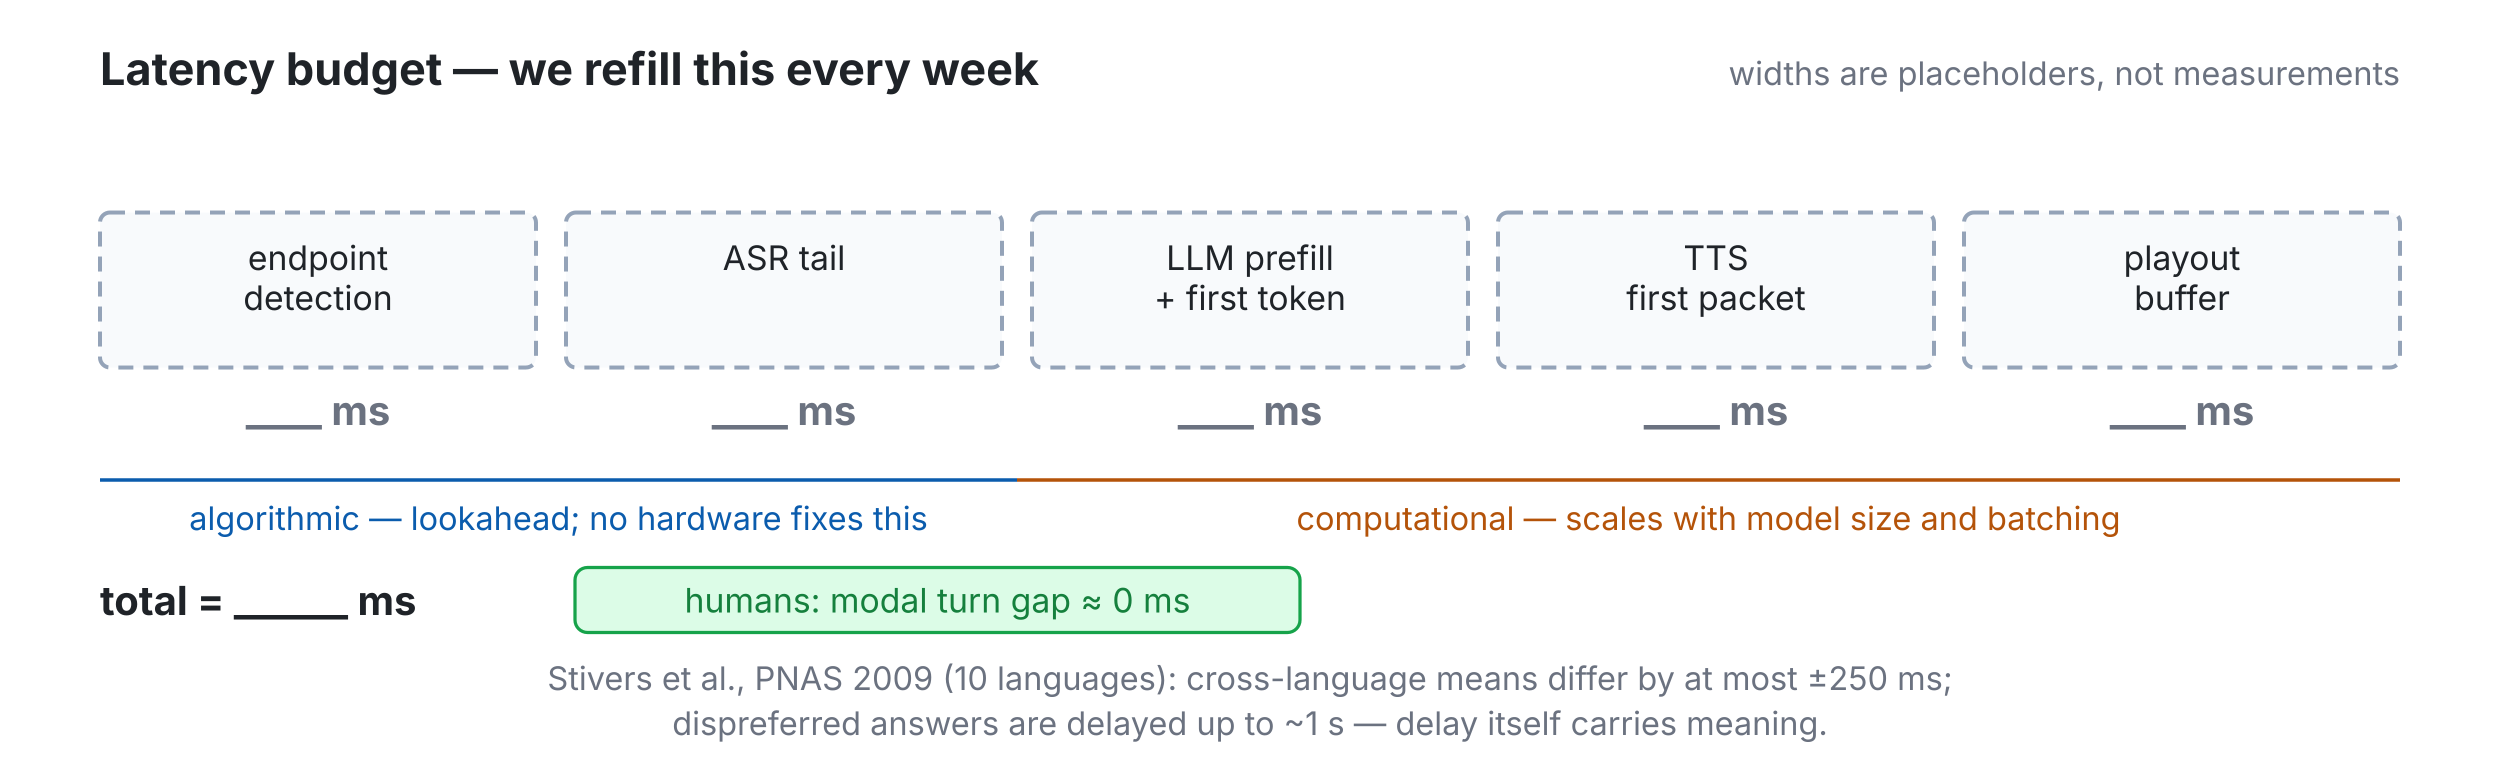
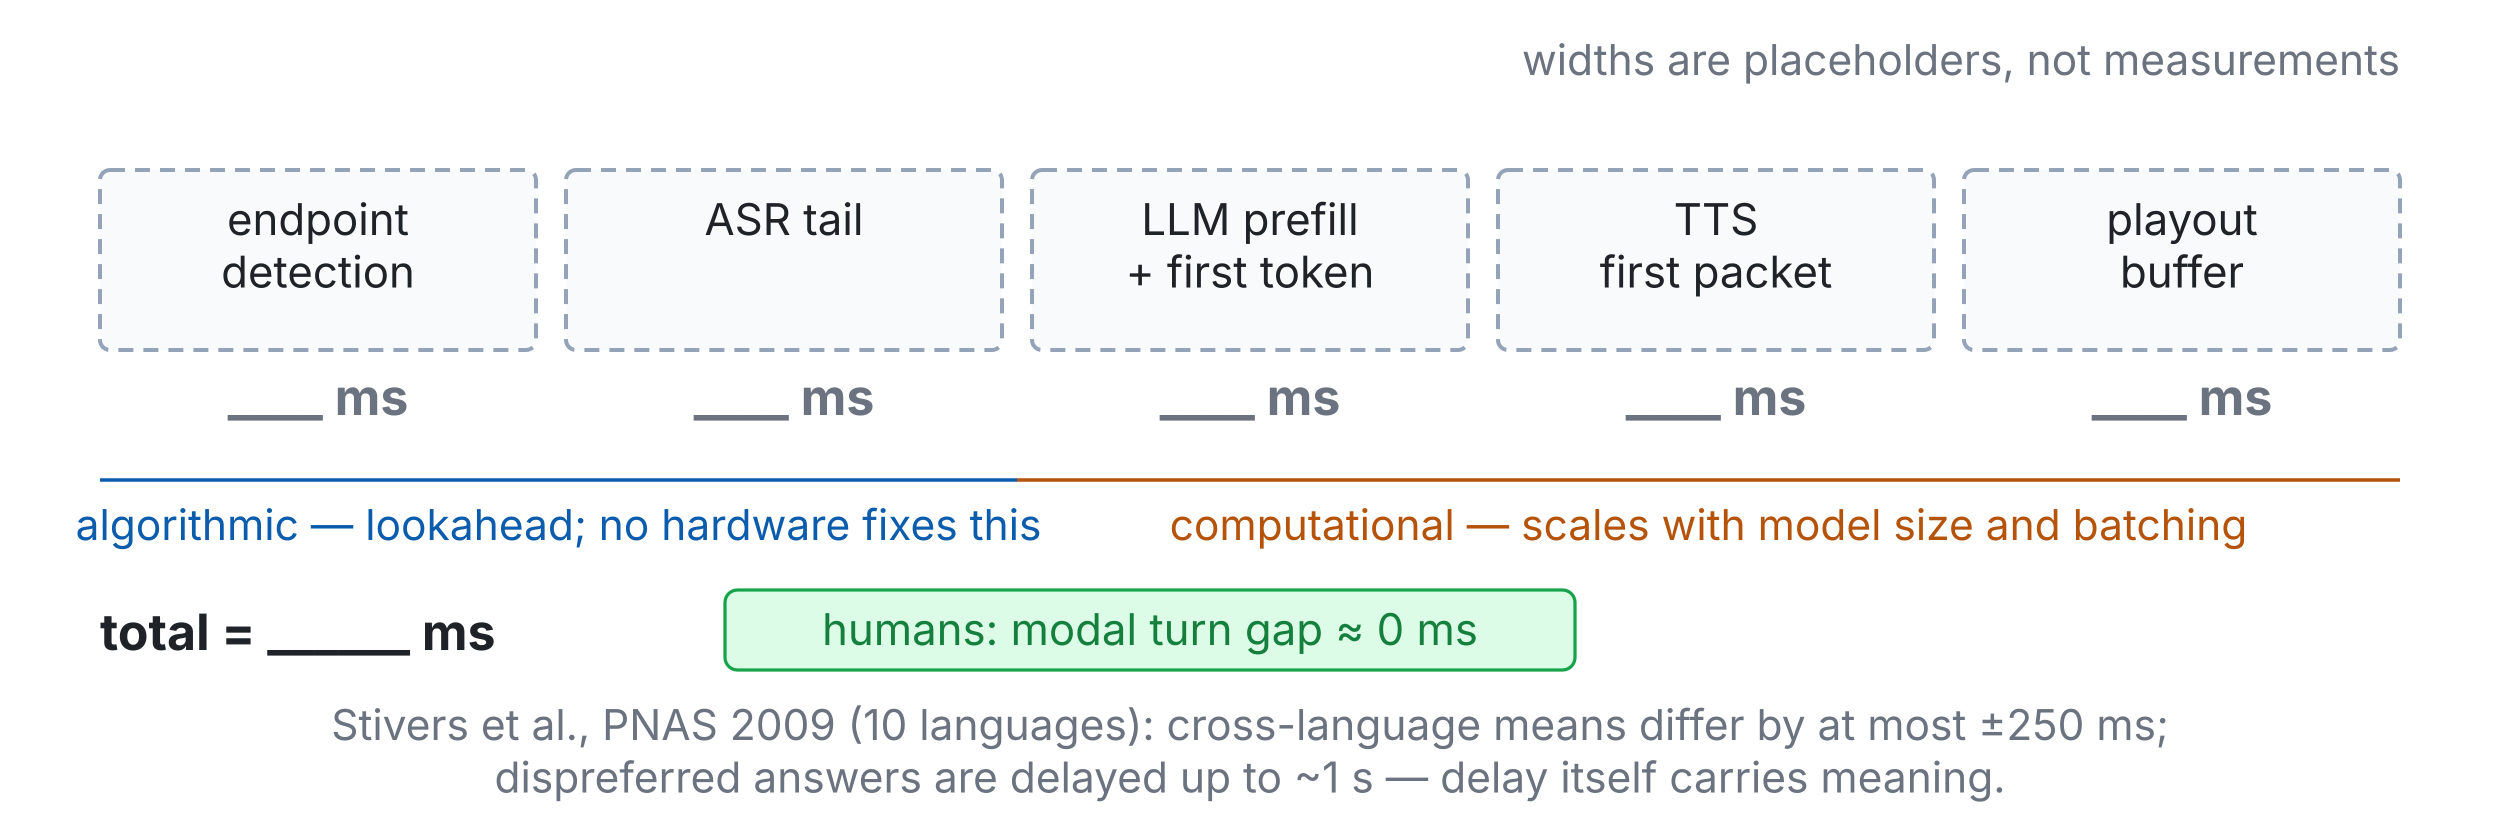
- <svg xmlns="http://www.w3.org/2000/svg" viewBox="0 0 1000 306" width="100%" role="img" font-family="system-ui,-apple-system,Segoe UI,sans-serif">
-   <text x="40" y="34" font-size="18" font-weight="700" fill="#1f2328">Latency budget — we refill this every week</text>
-   <text x="960.0" y="34.0" font-size="13" fill="#6b7280" text-anchor="end">widths are placeholders, not measurements</text>
-   <rect x="40.0" y="85.0" width="174.4" height="62" rx="4" fill="#f8fafc" stroke="#94a3b8" stroke-width="1.6" stroke-dasharray="6 4" />
-   <text x="127.2" y="108.0" font-size="13.5" fill="#1f2328" text-anchor="middle">endpoint</text>
-   <text x="127.2" y="124.0" font-size="13.5" fill="#1f2328" text-anchor="middle">detection</text>
-   <text x="127.2" y="170.0" font-size="16" font-weight="700" fill="#6b7280" text-anchor="middle">____ ms</text>
-   <rect x="226.4" y="85.0" width="174.4" height="62" rx="4" fill="#f8fafc" stroke="#94a3b8" stroke-width="1.6" stroke-dasharray="6 4" />
-   <text x="313.6" y="108.0" font-size="13.5" fill="#1f2328" text-anchor="middle">ASR tail</text>
-   <text x="313.6" y="170.0" font-size="16" font-weight="700" fill="#6b7280" text-anchor="middle">____ ms</text>
-   <rect x="412.8" y="85.0" width="174.4" height="62" rx="4" fill="#f8fafc" stroke="#94a3b8" stroke-width="1.6" stroke-dasharray="6 4" />
-   <text x="500.0" y="108.0" font-size="13.5" fill="#1f2328" text-anchor="middle">LLM prefill</text>
-   <text x="500.0" y="124.0" font-size="13.5" fill="#1f2328" text-anchor="middle">+ first token</text>
-   <text x="500.0" y="170.0" font-size="16" font-weight="700" fill="#6b7280" text-anchor="middle">____ ms</text>
-   <rect x="599.2" y="85.0" width="174.4" height="62" rx="4" fill="#f8fafc" stroke="#94a3b8" stroke-width="1.6" stroke-dasharray="6 4" />
-   <text x="686.4" y="108.0" font-size="13.5" fill="#1f2328" text-anchor="middle">TTS</text>
-   <text x="686.4" y="124.0" font-size="13.5" fill="#1f2328" text-anchor="middle">first packet</text>
-   <text x="686.4" y="170.0" font-size="16" font-weight="700" fill="#6b7280" text-anchor="middle">____ ms</text>
-   <rect x="785.6" y="85.0" width="174.4" height="62" rx="4" fill="#f8fafc" stroke="#94a3b8" stroke-width="1.6" stroke-dasharray="6 4" />
-   <text x="872.8" y="108.0" font-size="13.5" fill="#1f2328" text-anchor="middle">playout</text>
-   <text x="872.8" y="124.0" font-size="13.5" fill="#1f2328" text-anchor="middle">buffer</text>
-   <text x="872.8" y="170.0" font-size="16" font-weight="700" fill="#6b7280" text-anchor="middle">____ ms</text>
+ <svg xmlns="http://www.w3.org/2000/svg" viewBox="0 0 1000 330" width="100%" role="img" font-family="system-ui,-apple-system,Segoe UI,sans-serif">
+   <text x="960.0" y="30.0" font-size="17" fill="#6b7280" text-anchor="end">widths are placeholders, not measurements</text>
+   <rect x="40.0" y="68.0" width="174.4" height="72" rx="4" fill="#f8fafc" stroke="#94a3b8" stroke-width="1.6" stroke-dasharray="6 4" />
+   <text x="127.2" y="94.0" font-size="17.5" fill="#1f2328" text-anchor="middle">endpoint</text>
+   <text x="127.2" y="115.0" font-size="17.5" fill="#1f2328" text-anchor="middle">detection</text>
+   <text x="127.2" y="166.0" font-size="20" font-weight="700" fill="#6b7280" text-anchor="middle">____ ms</text>
+   <rect x="226.4" y="68.0" width="174.4" height="72" rx="4" fill="#f8fafc" stroke="#94a3b8" stroke-width="1.6" stroke-dasharray="6 4" />
+   <text x="313.6" y="94.0" font-size="17.5" fill="#1f2328" text-anchor="middle">ASR tail</text>
+   <text x="313.6" y="166.0" font-size="20" font-weight="700" fill="#6b7280" text-anchor="middle">____ ms</text>
+   <rect x="412.8" y="68.0" width="174.4" height="72" rx="4" fill="#f8fafc" stroke="#94a3b8" stroke-width="1.6" stroke-dasharray="6 4" />
+   <text x="500.0" y="94.0" font-size="17.5" fill="#1f2328" text-anchor="middle">LLM prefill</text>
+   <text x="500.0" y="115.0" font-size="17.5" fill="#1f2328" text-anchor="middle">+ first token</text>
+   <text x="500.0" y="166.0" font-size="20" font-weight="700" fill="#6b7280" text-anchor="middle">____ ms</text>
+   <rect x="599.2" y="68.0" width="174.4" height="72" rx="4" fill="#f8fafc" stroke="#94a3b8" stroke-width="1.6" stroke-dasharray="6 4" />
+   <text x="686.4" y="94.0" font-size="17.5" fill="#1f2328" text-anchor="middle">TTS</text>
+   <text x="686.4" y="115.0" font-size="17.5" fill="#1f2328" text-anchor="middle">first packet</text>
+   <text x="686.4" y="166.0" font-size="20" font-weight="700" fill="#6b7280" text-anchor="middle">____ ms</text>
+   <rect x="785.6" y="68.0" width="174.4" height="72" rx="4" fill="#f8fafc" stroke="#94a3b8" stroke-width="1.6" stroke-dasharray="6 4" />
+   <text x="872.8" y="94.0" font-size="17.5" fill="#1f2328" text-anchor="middle">playout</text>
+   <text x="872.8" y="115.0" font-size="17.5" fill="#1f2328" text-anchor="middle">buffer</text>
+   <text x="872.8" y="166.0" font-size="20" font-weight="700" fill="#6b7280" text-anchor="middle">____ ms</text>
  <line x1="40.0" y1="192.0" x2="406.8" y2="192.0" stroke="#0b5cad" stroke-width="1.4" />
-   <text x="223.4" y="212.0" font-size="13" fill="#0b5cad" text-anchor="middle">algorithmic — lookahead; no hardware fixes this</text>
+   <text x="223.4" y="216.0" font-size="17" fill="#0b5cad" text-anchor="middle">algorithmic — lookahead; no hardware fixes this</text>
  <line x1="406.8" y1="192.0" x2="960.0" y2="192.0" stroke="#b45309" stroke-width="1.4" />
-   <text x="683.4" y="212.0" font-size="13" fill="#b45309" text-anchor="middle">computational — scales with model size and batching</text>
-   <text x="40.0" y="246.0" font-size="16" font-weight="700" fill="#1f2328">total = ______ ms</text>
-   <rect x="230.0" y="227.0" width="290" height="26" rx="5" fill="#dcfce7" stroke="#16a34a" stroke-width="1.3" />
-   <text x="375.0" y="245.0" font-size="13.5" fill="#15803d" text-anchor="middle">humans: modal turn gap ≈ 0 ms</text>
-   <text x="500.0" y="276.0" font-size="13" fill="#6b7280" text-anchor="middle">Stivers et al., PNAS 2009 (10 languages): cross-language means differ by at most ±250 ms;</text>
-   <text x="500.0" y="294.0" font-size="13" fill="#6b7280" text-anchor="middle">dispreferred answers are delayed up to ~1 s — delay itself carries meaning.</text>
+   <text x="683.4" y="216.0" font-size="17" fill="#b45309" text-anchor="middle">computational — scales with model size and batching</text>
+   <text x="40.0" y="260.0" font-size="20" font-weight="700" fill="#1f2328">total = ______ ms</text>
+   <rect x="290.0" y="236.0" width="340" height="32" rx="5" fill="#dcfce7" stroke="#16a34a" stroke-width="1.3" />
+   <text x="460.0" y="258.0" font-size="17.5" fill="#15803d" text-anchor="middle">humans: modal turn gap ≈ 0 ms</text>
+   <text x="500.0" y="296.0" font-size="17" fill="#6b7280" text-anchor="middle">Stivers et al., PNAS 2009 (10 languages): cross-language means differ by at most ±250 ms;</text>
+   <text x="500.0" y="317.0" font-size="17" fill="#6b7280" text-anchor="middle">dispreferred answers are delayed up to ~1 s — delay itself carries meaning.</text>
</svg>
